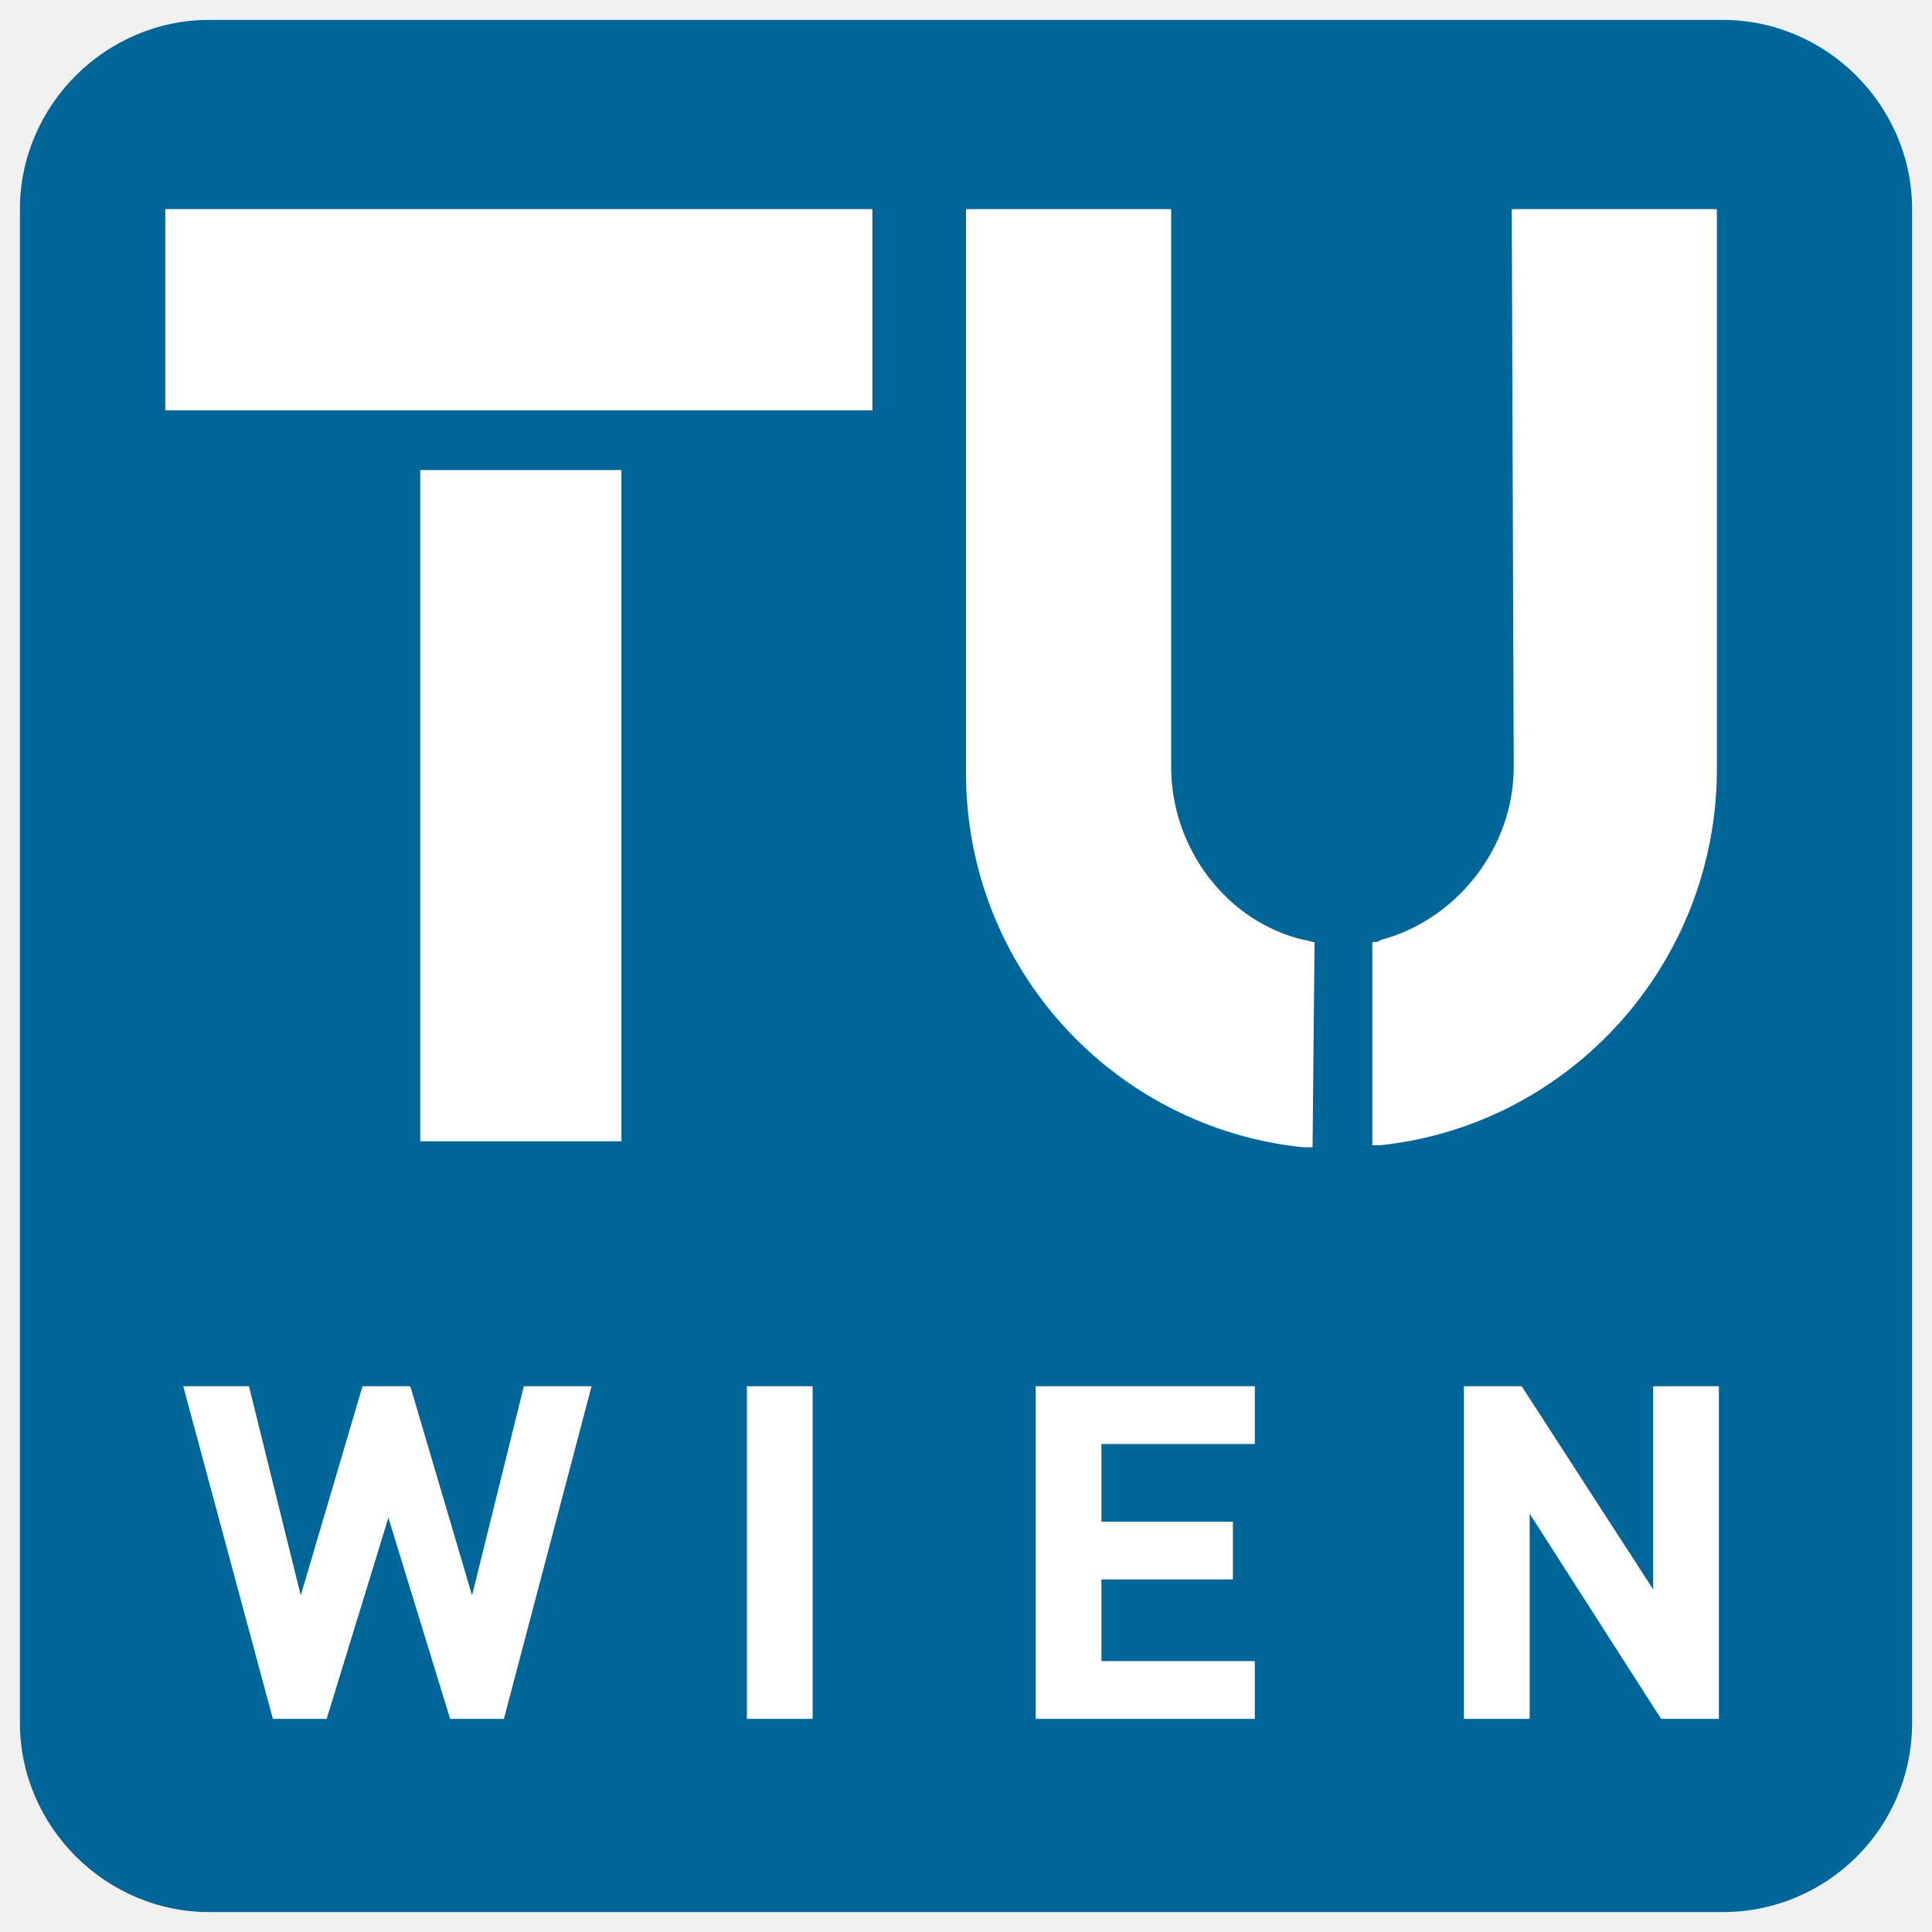
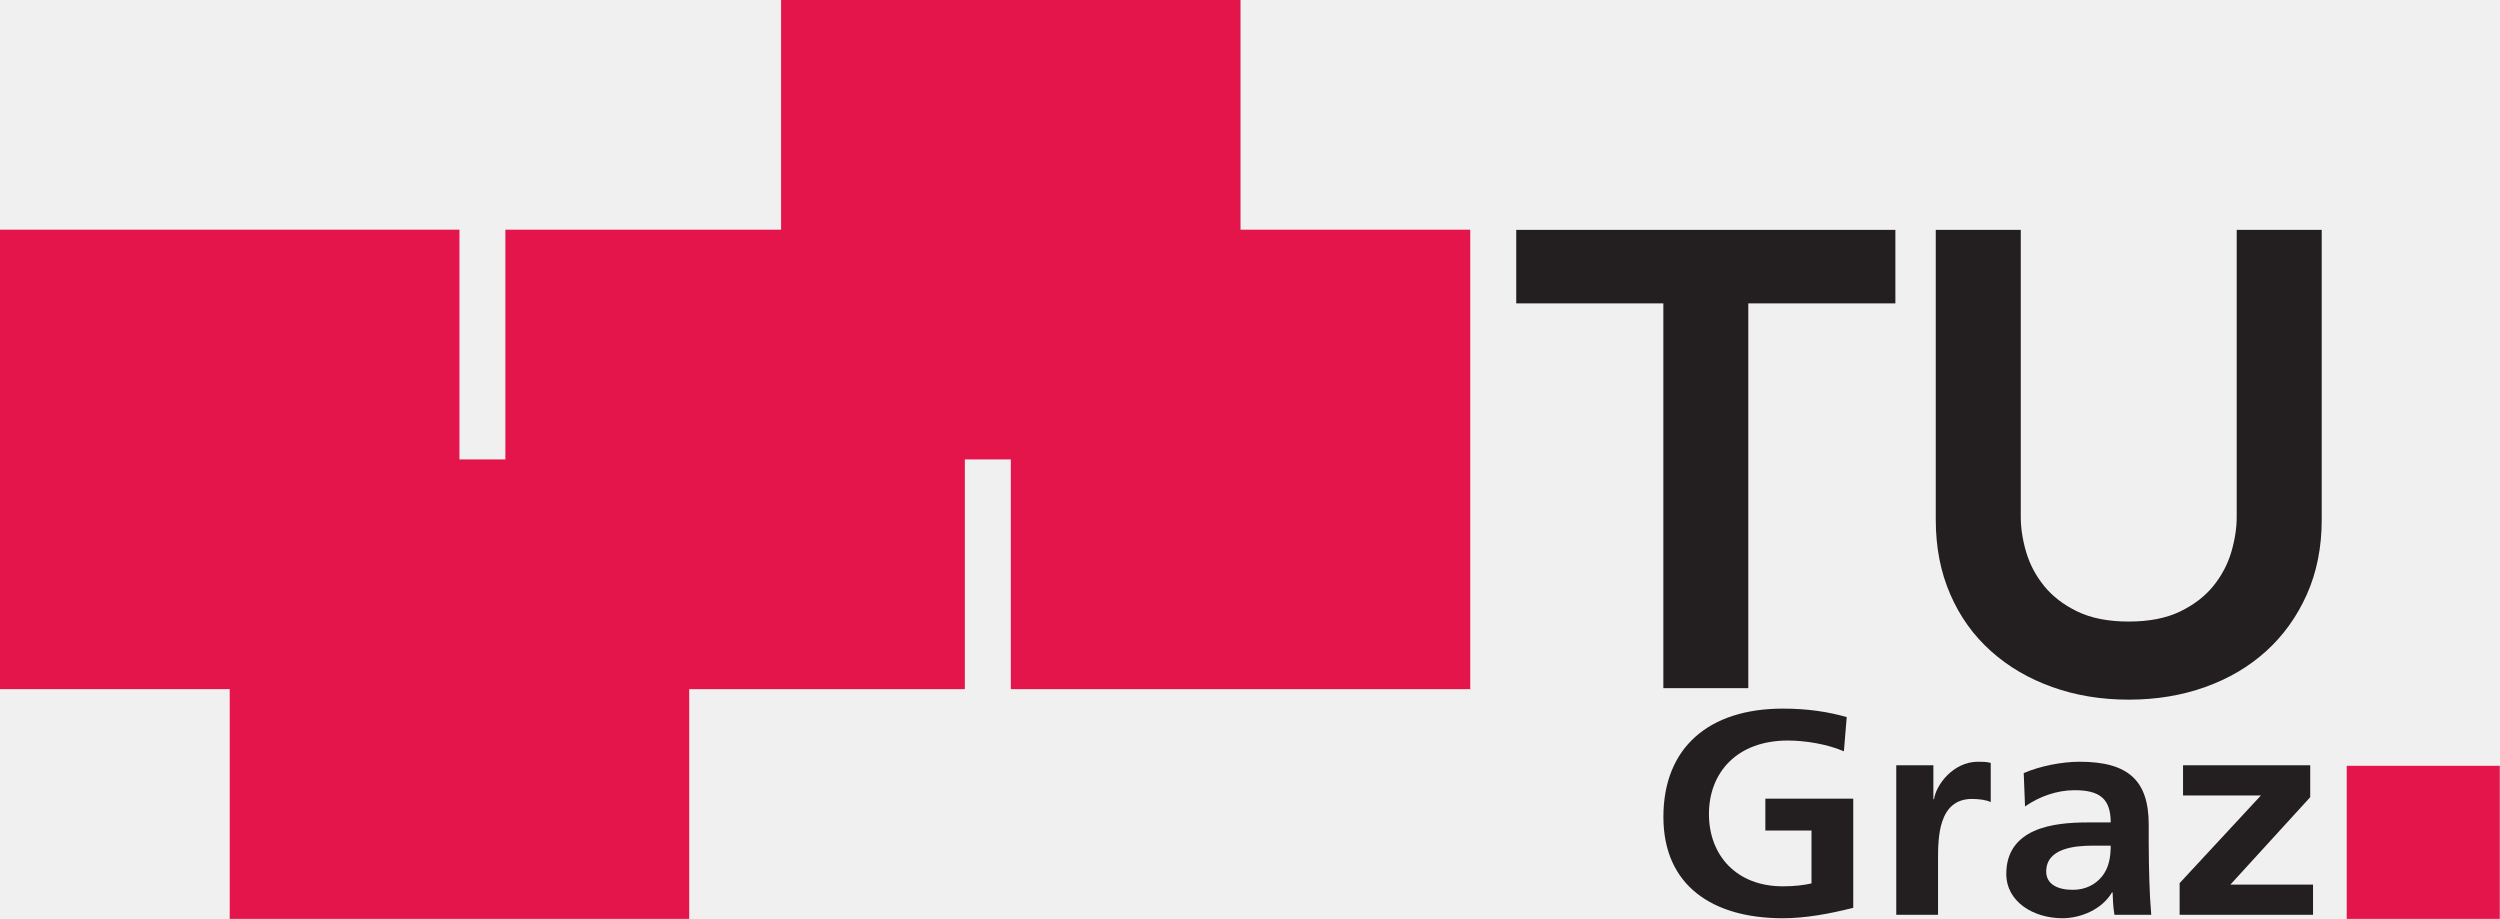
- <svg xmlns="http://www.w3.org/2000/svg" version="1.1" id="tuw-logo" x="0px" y="0px" viewBox="0 0 97 97" style="enable-background:new 0 0 97 97;" xml:space="preserve">
-   <g>
-     <path style="fill:#006699;" d="M86.5,1c5.2,0,9.5,4.3,9.5,9.5l0,76c0,5.3-4.3,9.5-9.5,9.5h-76C5.3,96,1,91.7,1,86.5l0-76C1,5.3,5.3,1,10.5,1                                 H86.5z" />
-     <path style="fill: #FFF;" d="M21.1,23.6h10.1v33.7H21.1V23.6z M8.3,10.5h35.5v10.1H8.3V10.5z M29.7,69.6h-3.4l-2.6,10.5l-3.1-10.5h-2.4                                 l-3.1,10.5l-2.6-10.5H9.2l4.5,16.7h2.7l3.1-10.1l3.1,10.1h2.7L29.7,69.6z M86.3,86.3V69.6h-3.3v10.2l-6.6-10.2h-2.9v16.7h3.3V76                                 l6.6,10.3H86.3z M63,86.3v-2.9h-7.7v-4.1h6.6v-2.9h-6.6v-3.9H63v-2.9h-11v16.7H63z M40.8,69.6h-3.3v16.7h3.3V69.6z M65.9,57.6                                 l-0.5,0c-9.5-1-16.9-9-16.9-18.8V10.5h10.3l0,28c0,4.1,2.8,7.8,6.7,8.7c0.2,0,0.3,0.1,0.5,0.1L65.9,57.6z M68.9,47.3                                 c0.2,0,0.3,0,0.4-0.1c3.8-1,6.7-4.6,6.7-8.7l-0.1-28h10.3v28.1c0,9.8-7.4,17.9-16.9,18.9l-0.4,0L68.9,47.3z" />
+ <svg xmlns="http://www.w3.org/2000/svg" id="int-header-logo-img" xml:space="preserve" height="51.862" width="141.1" version="1.1" viewBox="0 0 141.1 51.862">
+   <g transform="matrix(1.25 0 0 -1.25 0 51.862)">
+     <g transform="scale(.1)">
+       <path style="fill:#e4154b" d="m0 103.73h207.45v207.46l-207.45 0.01v-207.47z" />
+       <path style="fill:#e4154b" d="m228.19 103.73h207.46v207.46h-207.46v-207.46z" />
+       <path style="fill:#e4154b" d="m456.41 103.73h207.44v207.46h-207.44v-207.46z" />
+       <path style="fill:#e4154b" d="m103.72 0h207.47v207.46h-207.47v-207.46z" />
+       <path style="fill:#e4154b" d="m352.68 207.46h207.44v207.46h-207.44v-207.46z" />
+       <path style="fill:#231f20" d="m751.04 277.91h-66.426v33.195h171.19v-33.195h-66.407v-173.73h-38.359v173.73" />
+       <path style="fill:#231f20" d="m1048.3 180.22c0-12.461-2.25-23.711-6.72-33.75-4.5-10.039-10.61-18.555-18.36-25.567-7.76-7.031-16.9-12.421-27.503-16.21-10.605-3.809-22.109-5.704-34.551-5.704-12.422 0-23.945 1.895-34.551 5.704-10.605 3.789-19.824 9.179-27.656 16.21-7.851 7.012-13.984 15.528-18.34 25.567-4.394 10.039-6.582 21.289-6.582 33.75v130.89h38.379v-129.59c0-5.039 0.801-10.351 2.442-15.898 1.64-5.547 4.336-10.664 8.125-15.332s8.789-8.516 15.039-11.523c6.211-3.008 13.926-4.512 23.144-4.512 9.199 0 16.914 1.504 23.145 4.512 6.23 3.007 11.25 6.855 15.039 11.523 3.77 4.668 6.48 9.785 8.12 15.332 1.63 5.547 2.45 10.859 2.45 15.898v129.59h38.38v-130.89" />
+       <path style="fill:#231f20" d="m832.56 75.664c-7.597 3.281-17.46 4.863-25.332 4.863-22.929 0-35.605-14.434-35.605-33.184 0-18.613 12.383-32.637 33.34-32.637 5.351 0 9.59 0.527 12.969 1.309v23.867h-20.84v14.414h39.687v-49.297c-10.41-2.617-21.25-4.707-31.816-4.707-31.797 0-53.906 14.805-53.906 45.742 0 31.348 20.566 48.906 53.906 48.906 11.406 0 20.41-1.445 28.867-3.809l-1.27-15.469" />
+       <path style="fill:#231f20" d="m856.2 69.375h16.758v-15.332h0.293c0.84 6.289 8.574 16.914 19.824 16.914 1.836 0 3.828 0 5.782-0.527v-17.715c-1.68 0.918-5.059 1.445-8.457 1.445-15.333 0-15.333-17.832-15.333-27.52v-24.785h-18.867v67.52" />
+       <path style="fill:#231f20" d="m913.75 65.84c7.324 3.145 17.187 5.117 25.215 5.117 22.09 0 31.23-8.535 31.23-28.457v-8.652c0-6.816 0.156-11.934 0.293-16.914 0.137-5.117 0.41-9.824 0.84-15.078h-16.602c-0.703 3.535-0.703 8.008-0.839 10.098h-0.293c-4.36-7.462-13.81-11.661-22.38-11.661-12.793 0-25.332 7.207-25.332 20.059 0 10.078 5.195 15.976 12.383 19.258 7.187 3.281 16.464 3.945 24.355 3.945h10.41c0 10.879-5.195 14.551-16.328 14.551-8.008 0-16.035-2.891-22.363-7.344l-0.586 15.078zm22.11-52.715c5.782 0 10.274 2.363 13.223 6.035 3.105 3.809 3.945 8.652 3.945 13.906h-8.164c-8.437 0-20.957-1.309-20.957-11.68 0-5.762 5.195-8.262 11.953-8.262" />
+       <path style="fill:#231f20" d="m985.69 69.375h57.422v-14.414l-36.04-39.473h37.31v-13.633h-60.235v14.297l36.715 39.59h-35.172v13.633" />
+       <path style="fill:#e4154b" d="m1059.6 0h69.102v69.121h-69.102v-69.121z" />
+     </g>
  </g>
</svg>
